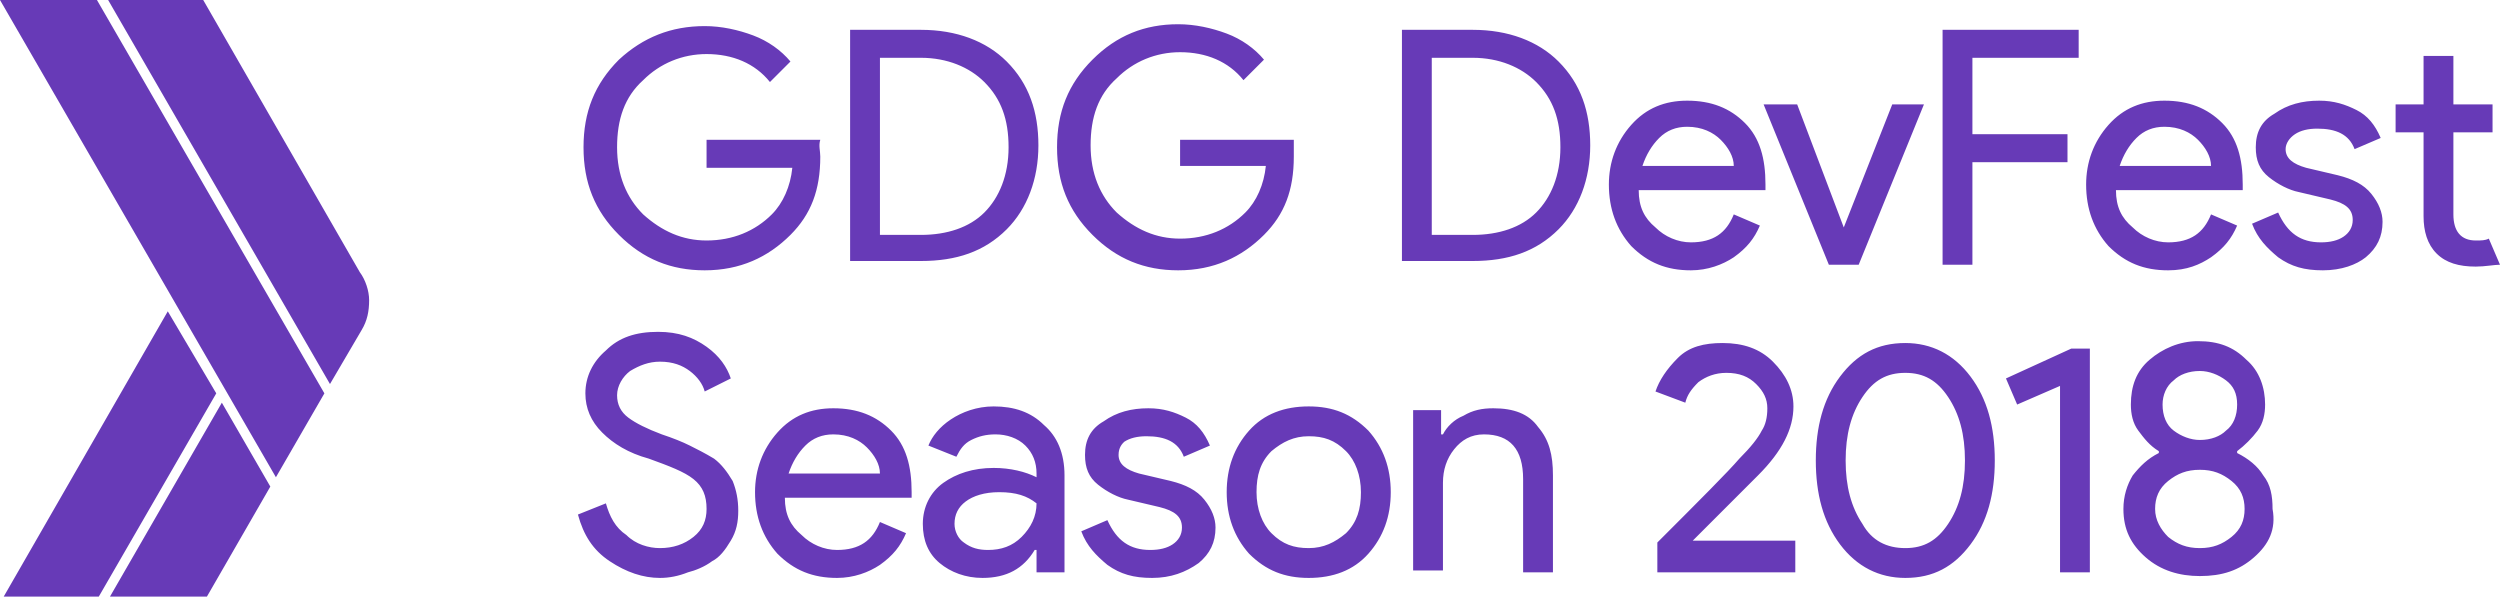
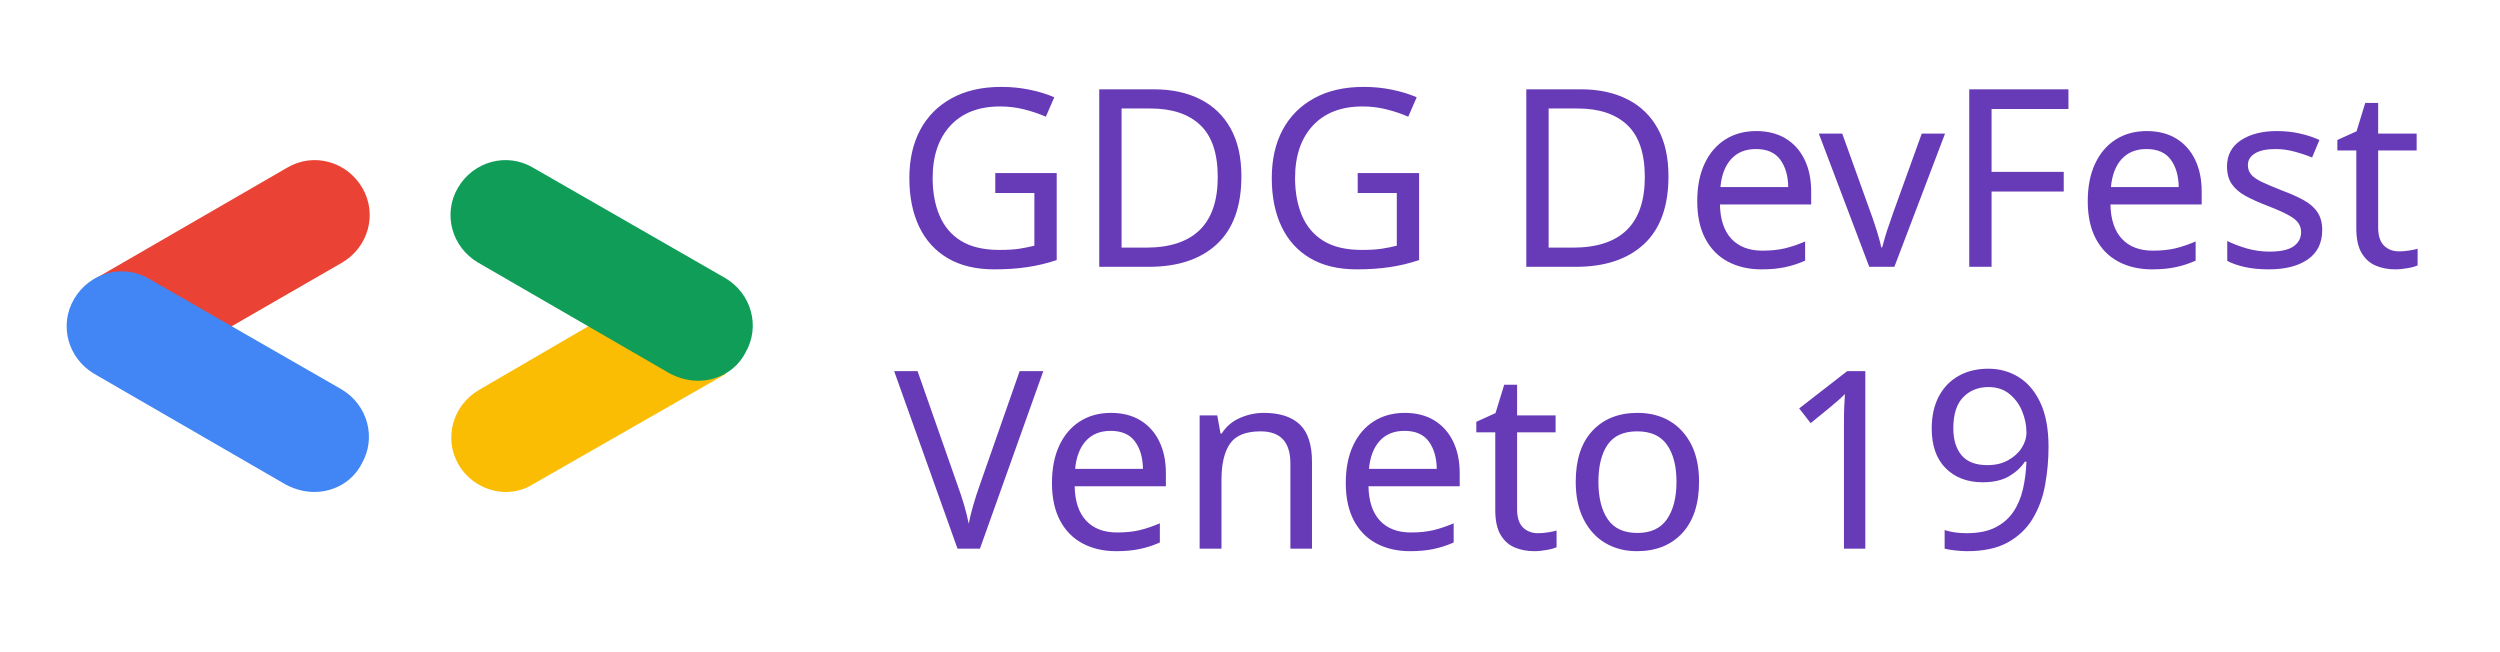
- <svg xmlns="http://www.w3.org/2000/svg" id="Layer_4" width="134.1" height="32">
-   <style>.st0{fill:#673ab7}</style>
-   <g id="XMLID_261_">
-     <path id="XMLID_259_" d="M5.2 0H0l14.8 25.6 2.6-4.5z" class="st0" />
-     <path id="XMLID_258_" d="M19.3 14.6L10.9 0H5.8l11.9 20.6 1.7-2.9c.3-.5.4-1 .4-1.6 0-.5-.2-1.1-.5-1.5z" class="st0" />
-     <path id="XMLID_257_" d="M9 16.7L.2 32h5.1l6.3-10.9z" class="st0" />
-     <path id="XMLID_256_" d="M11.9 21.6L5.9 32h5.2l3.4-5.9z" class="st0" />
+ <svg xmlns="http://www.w3.org/2000/svg" version="1.1" id="Layer_4" x="0px" y="0px" viewBox="0 0 323.7 84.3" style="enable-background:new 0 0 323.7 84.3;" xml:space="preserve">
+   <style type="text/css">
+ 	.st0{display:none;}
+ 	.st1{display:inline;fill:#673AB7;}
+ 	.st2{fill:#EA4335;}
+ 	.st3{fill:#4285F4;}
+ 	.st4{fill:#FBBC04;}
+ 	.st5{fill:#0F9D58;}
+ 	.st6{fill:#673AB7;}
+ 	.st7{font-family:'GoogleSansDisplay-Medium';}
+ 	.st8{font-size:32.186px;}
+ </style>
+   <g id="XMLID_261_" class="st0">
+     <path id="XMLID_259_" class="st1" d="M5.2,0H0l14.8,25.6l2.6-4.5L5.2,0z" />
+     <path id="XMLID_258_" class="st1" d="M19.3,14.6L10.9,0H5.8l11.9,20.6l1.7-2.9c0.3-0.5,0.4-1,0.4-1.6C19.8,15.6,19.6,15,19.3,14.6z   " />
+     <path id="XMLID_257_" class="st1" d="M9,16.7L0.2,32h5.1l6.3-10.9L9,16.7z" />
+     <path id="XMLID_256_" class="st1" d="M11.9,21.6L5.9,32h5.2l3.4-5.9L11.9,21.6z" />
  </g>
-   <g id="XMLID_1_">
-     <path d="M44 8.4c0 1.8-.5 3.1-1.6 4.2-1.2 1.2-2.7 1.9-4.6 1.9-1.8 0-3.3-.6-4.6-1.9-1.3-1.3-1.9-2.8-1.9-4.7s.6-3.4 1.9-4.7C34.5 2 36 1.4 37.8 1.4c.9 0 1.8.2 2.6.5s1.5.8 2 1.4l-1.1 1.1c-.8-1-2-1.5-3.4-1.5-1.3 0-2.5.5-3.4 1.4-1 .9-1.4 2.1-1.4 3.6s.5 2.7 1.4 3.6c1 .9 2.1 1.4 3.4 1.4 1.4 0 2.6-.5 3.5-1.4.6-.6 1-1.5 1.1-2.5h-4.6V7.5H44c-.1.3 0 .6 0 .9zM45.6 14.2V1.6h3.8c1.9 0 3.5.6 4.6 1.7 1.2 1.2 1.7 2.7 1.7 4.5s-.6 3.4-1.7 4.5c-1.2 1.2-2.7 1.7-4.6 1.7h-3.8zm1.6-1.6h2.2c1.4 0 2.6-.4 3.4-1.2.8-.8 1.3-2 1.3-3.5s-.4-2.6-1.3-3.5c-.8-.8-2-1.3-3.4-1.3h-2.2v9.5zM69.4 8.4c0 1.8-.5 3.1-1.6 4.2-1.2 1.2-2.7 1.9-4.6 1.9-1.8 0-3.3-.6-4.6-1.9-1.3-1.3-1.9-2.8-1.9-4.7s.6-3.4 1.9-4.7c1.3-1.3 2.8-1.9 4.6-1.9.9 0 1.8.2 2.6.5s1.5.8 2 1.4l-1.1 1.1c-.8-1-2-1.5-3.4-1.5-1.3 0-2.5.5-3.4 1.4-1 .9-1.4 2.1-1.4 3.6s.5 2.7 1.4 3.6c1 .9 2.1 1.4 3.4 1.4 1.4 0 2.6-.5 3.5-1.4.6-.6 1-1.5 1.1-2.5h-4.6V7.5h6.1v.9zM75.2 14.2V1.6H79c1.9 0 3.5.6 4.6 1.7 1.2 1.2 1.7 2.7 1.7 4.5s-.6 3.4-1.7 4.5C82.4 13.5 80.9 14 79 14h-3.8zm1.6-1.6H79c1.4 0 2.6-.4 3.4-1.2.8-.8 1.3-2 1.3-3.5s-.4-2.6-1.3-3.5c-.8-.8-2-1.3-3.4-1.3h-2.2v9.5zM90.7 14.5c-1.3 0-2.3-.4-3.2-1.3-.8-.9-1.2-2-1.2-3.3 0-1.2.4-2.3 1.2-3.2.8-.9 1.8-1.3 3-1.3 1.3 0 2.3.4 3.1 1.2.8.8 1.1 1.9 1.1 3.3v.3h-6.8c0 .9.3 1.5.9 2 .5.5 1.2.8 1.9.8 1.2 0 1.9-.5 2.3-1.5l1.4.6c-.3.7-.7 1.2-1.4 1.7-.6.4-1.4.7-2.3.7zM93 8.9c0-.5-.3-1-.7-1.4-.4-.4-1-.7-1.8-.7-.6 0-1.1.2-1.5.6-.4.4-.7.9-.9 1.5H93zM98.1 14.2l-3.5-8.6h1.8l2.5 6.6 2.6-6.6h1.7l-3.5 8.6h-1.6zM105.8 14.2h-1.6V1.6h7.3v1.5h-5.7v4.1h5.1v1.5h-5.1v5.5zM116.3 14.5c-1.3 0-2.3-.4-3.2-1.3-.8-.9-1.2-2-1.2-3.3 0-1.2.4-2.3 1.2-3.2.8-.9 1.8-1.3 3-1.3 1.3 0 2.3.4 3.1 1.2.8.8 1.1 1.9 1.1 3.3v.3h-6.8c0 .9.3 1.5.9 2 .5.5 1.2.8 1.9.8 1.2 0 1.9-.5 2.3-1.5l1.4.6c-.3.7-.7 1.2-1.4 1.7-.6.4-1.3.7-2.3.7zm2.3-5.6c0-.5-.3-1-.7-1.4-.4-.4-1-.7-1.8-.7-.6 0-1.1.2-1.5.6-.4.4-.7.9-.9 1.5h4.9zM124.6 14.5c-1 0-1.7-.2-2.4-.7-.6-.5-1.1-1-1.4-1.8l1.4-.6c.5 1.1 1.2 1.6 2.3 1.6.5 0 .9-.1 1.2-.3.3-.2.5-.5.5-.9 0-.6-.4-.9-1.2-1.1l-1.7-.4c-.5-.1-1.1-.4-1.6-.8s-.7-.9-.7-1.6c0-.8.3-1.4 1-1.8.7-.5 1.5-.7 2.4-.7.8 0 1.4.2 2 .5.6.3 1 .8 1.3 1.5l-1.4.6c-.3-.8-1-1.1-2-1.1-.5 0-.9.1-1.2.3-.3.2-.5.5-.5.8 0 .5.4.8 1.1 1l1.7.4c.8.2 1.4.5 1.8 1 .4.5.6 1 .6 1.5 0 .8-.3 1.4-.9 1.9-.5.4-1.3.7-2.3.7zM132.8 14.3c-.9 0-1.6-.2-2.1-.7-.5-.5-.7-1.2-.7-2V7.1h-1.5V5.6h1.5V3h1.6v2.6h2.1v1.5h-2.1v4.4c0 .9.4 1.4 1.2 1.4.3 0 .5 0 .7-.1l.6 1.4c-.3 0-.8.1-1.3.1zM35.4 31c-.9 0-1.8-.3-2.7-.9-.9-.6-1.4-1.4-1.7-2.5l1.5-.6c.2.7.5 1.3 1.1 1.7.5.5 1.2.7 1.8.7.7 0 1.3-.2 1.8-.6.5-.4.7-.9.7-1.5 0-.7-.2-1.2-.7-1.6-.5-.4-1.3-.7-2.4-1.1-1.1-.3-1.9-.8-2.5-1.4-.6-.6-.9-1.3-.9-2.1 0-.9.4-1.7 1.1-2.3.7-.7 1.6-1 2.8-1 1.1 0 1.9.3 2.6.8.7.5 1.1 1.1 1.3 1.7l-1.4.7c-.1-.4-.4-.8-.8-1.1-.4-.3-.9-.5-1.6-.5-.6 0-1.1.2-1.6.5-.4.3-.7.8-.7 1.3s.2.9.6 1.2c.4.3 1 .6 1.8.9.6.2 1.1.4 1.5.6.4.2.8.4 1.3.7.4.3.7.7 1 1.2.2.5.3 1 .3 1.6 0 .6-.1 1.1-.4 1.6-.3.5-.6.9-1 1.1-.4.3-.9.5-1.3.6-.5.2-1 .3-1.5.3zM44.9 31c-1.3 0-2.3-.4-3.2-1.3-.8-.9-1.2-2-1.2-3.3 0-1.2.4-2.3 1.2-3.2.8-.9 1.8-1.3 3-1.3 1.3 0 2.3.4 3.1 1.2.8.8 1.1 1.9 1.1 3.3v.3h-6.8c0 .9.3 1.5.9 2 .5.5 1.2.8 1.9.8 1.2 0 1.9-.5 2.3-1.5l1.4.6c-.3.7-.7 1.2-1.4 1.7-.6.4-1.4.7-2.3.7zm2.3-5.6c0-.5-.3-1-.7-1.4-.4-.4-1-.7-1.8-.7-.6 0-1.1.2-1.5.6-.4.4-.7.9-.9 1.5h4.9zM52.7 31c-.9 0-1.7-.3-2.3-.8-.6-.5-.9-1.2-.9-2.1 0-.9.4-1.7 1.1-2.2.7-.5 1.6-.8 2.7-.8.9 0 1.7.2 2.3.5v-.2c0-.6-.2-1.1-.6-1.5-.4-.4-1-.6-1.6-.6-.5 0-.9.1-1.3.3-.4.2-.6.5-.8.9l-1.5-.6c.2-.5.6-1 1.2-1.4.6-.4 1.4-.7 2.3-.7 1.1 0 2 .3 2.7 1 .7.6 1.1 1.5 1.1 2.7v5.2h-1.5v-1.2h-.1c-.6 1-1.5 1.5-2.8 1.5zm.3-1.5c.7 0 1.3-.2 1.8-.7.5-.5.8-1.1.8-1.8-.5-.4-1.1-.6-2-.6-.8 0-1.4.2-1.8.5-.4.3-.6.7-.6 1.2 0 .4.2.8.5 1 .4.3.8.4 1.3.4zM61.8 31c-1 0-1.7-.2-2.4-.7-.6-.5-1.1-1-1.4-1.8l1.4-.6c.5 1.1 1.2 1.6 2.3 1.6.5 0 .9-.1 1.2-.3.3-.2.5-.5.5-.9 0-.6-.4-.9-1.2-1.1l-1.7-.4c-.5-.1-1.1-.4-1.6-.8s-.7-.9-.7-1.6c0-.8.3-1.4 1-1.8.7-.5 1.5-.7 2.4-.7.8 0 1.4.2 2 .5.6.3 1 .8 1.3 1.5l-1.4.6c-.3-.8-1-1.1-2-1.1-.5 0-.9.1-1.2.3-.1.1-.3.3-.3.7 0 .5.4.8 1.1 1l1.7.4c.8.2 1.4.5 1.8 1 .4.5.6 1 .6 1.5 0 .8-.3 1.4-.9 1.9-.7.5-1.5.8-2.5.8zM67 23.1c.8-.9 1.9-1.3 3.2-1.3 1.3 0 2.3.4 3.2 1.3.8.9 1.2 2 1.2 3.3 0 1.3-.4 2.4-1.2 3.3-.8.9-1.9 1.3-3.2 1.3-1.3 0-2.3-.4-3.2-1.3-.8-.9-1.2-2-1.2-3.3 0-1.3.4-2.4 1.2-3.3zm1.2 5.5c.6.6 1.2.8 2 .8s1.4-.3 2-.8c.6-.6.8-1.3.8-2.2 0-.9-.3-1.7-.8-2.2-.6-.6-1.2-.8-2-.8s-1.4.3-2 .8c-.6.6-.8 1.3-.8 2.2 0 .9.3 1.7.8 2.2zM77.3 22.1v1.2h.1c.2-.4.6-.8 1.1-1 .5-.3 1-.4 1.6-.4 1.1 0 1.9.3 2.4 1 .6.7.8 1.5.8 2.6v5.2h-1.6v-5c0-1.6-.7-2.4-2.1-2.4-.7 0-1.2.3-1.6.8-.4.5-.6 1.1-.6 1.8v4.7h-1.6V22h1.5zM96.5 30.7h-7.6v-1.6c2.3-2.3 3.8-3.8 4.4-4.5.6-.6 1-1.1 1.2-1.5.2-.3.3-.7.3-1.2s-.2-.9-.6-1.3c-.4-.4-.9-.6-1.6-.6-.6 0-1.1.2-1.5.5-.4.4-.6.7-.7 1.1l-1.6-.6c.2-.6.6-1.2 1.2-1.8.6-.6 1.4-.8 2.4-.8 1.1 0 2 .3 2.7 1 .7.7 1.1 1.5 1.1 2.4 0 1.2-.6 2.4-1.9 3.7L90.8 29h5.5v1.7zM105.7 29.2c-.9 1.2-2 1.8-3.5 1.8-1.4 0-2.6-.6-3.5-1.8-.9-1.2-1.3-2.7-1.3-4.5 0-1.8.4-3.3 1.3-4.5.9-1.2 2-1.8 3.5-1.8 1.4 0 2.6.6 3.5 1.8.9 1.2 1.3 2.7 1.3 4.5 0 1.8-.4 3.3-1.3 4.5zm-3.5.2c1 0 1.7-.4 2.3-1.3.6-.9.9-2 .9-3.4s-.3-2.5-.9-3.4c-.6-.9-1.3-1.3-2.3-1.3-1 0-1.7.4-2.3 1.3-.6.9-.9 2-.9 3.4s.3 2.5.9 3.4c.5.9 1.3 1.3 2.3 1.3zM112.1 30.7h-1.6v-10l-2.3 1-.6-1.4 3.5-1.6h1v12zM120.9 29.9c-.8.7-1.7 1-2.9 1-1.1 0-2.1-.3-2.9-1-.8-.7-1.2-1.5-1.2-2.6 0-.7.2-1.3.5-1.8.4-.5.8-.9 1.4-1.2v-.1c-.5-.3-.8-.7-1.1-1.1-.3-.4-.4-.9-.4-1.4 0-1 .3-1.8 1-2.4.7-.6 1.6-1 2.6-1 1.1 0 1.9.3 2.6 1 .7.6 1 1.5 1 2.4 0 .5-.1 1-.4 1.4-.3.4-.7.8-1.1 1.1v.1c.6.3 1.1.7 1.4 1.2.4.5.5 1.1.5 1.8.2 1.1-.2 1.9-1 2.6zm-4.6-1.1c.5.4 1 .6 1.7.6s1.2-.2 1.7-.6c.5-.4.7-.9.7-1.5s-.2-1.1-.7-1.5c-.5-.4-1-.6-1.7-.6s-1.2.2-1.7.6c-.5.4-.7.9-.7 1.5s.3 1.1.7 1.5zm.3-5.7c.4.3.9.5 1.4.5.6 0 1.1-.2 1.4-.5.4-.3.6-.8.6-1.4 0-.6-.2-1-.6-1.3-.4-.3-.9-.5-1.4-.5-.6 0-1.1.2-1.4.5-.4.3-.6.8-.6 1.3 0 .6.2 1.1.6 1.4z" class="st0" />
+   <g id="XMLID_1_" class="st0">
+     <path class="st1" d="M78.1,8.1c0,1.8-0.5,3.1-1.6,4.2c-1.2,1.2-2.7,1.9-4.6,1.9c-1.8,0-3.3-0.6-4.6-1.9s-1.9-2.8-1.9-4.7   s0.6-3.4,1.9-4.7c1.3-1.2,2.8-1.8,4.6-1.8c0.9,0,1.8,0.2,2.6,0.5c0.8,0.3,1.5,0.8,2,1.4l-1.1,1.1c-0.8-1-2-1.5-3.4-1.5   c-1.3,0-2.5,0.5-3.4,1.4c-1,0.9-1.4,2.1-1.4,3.6s0.5,2.7,1.4,3.6c1,0.9,2.1,1.4,3.4,1.4c1.4,0,2.6-0.5,3.5-1.4   c0.6-0.6,1-1.5,1.1-2.5H72V7.2h6.1C78,7.5,78.1,7.8,78.1,8.1z M79.7,13.9V1.3h3.8c1.9,0,3.5,0.6,4.6,1.7c1.2,1.2,1.7,2.7,1.7,4.5   s-0.6,3.4-1.7,4.5c-1.2,1.2-2.7,1.7-4.6,1.7h-3.8V13.9z M81.3,12.3h2.2c1.4,0,2.6-0.4,3.4-1.2c0.8-0.8,1.3-2,1.3-3.5   S87.8,5,86.9,4.1c-0.8-0.8-2-1.3-3.4-1.3h-2.2V12.3z M103.5,8.1c0,1.8-0.5,3.1-1.6,4.2c-1.2,1.2-2.7,1.9-4.6,1.9   c-1.8,0-3.3-0.6-4.6-1.9s-1.9-2.8-1.9-4.7s0.6-3.4,1.9-4.7S95.5,1,97.3,1c0.9,0,1.8,0.2,2.6,0.5s1.5,0.8,2,1.4L100.8,4   c-0.8-1-2-1.5-3.4-1.5c-1.3,0-2.5,0.5-3.4,1.4c-1,0.9-1.4,2.1-1.4,3.6s0.5,2.7,1.4,3.6c1,0.9,2.1,1.4,3.4,1.4   c1.4,0,2.6-0.5,3.5-1.4c0.6-0.6,1-1.5,1.1-2.5h-4.6V7.2h6.1V8.1z M109.3,13.9V1.3h3.8c1.9,0,3.5,0.6,4.6,1.7   c1.2,1.2,1.7,2.7,1.7,4.5s-0.6,3.4-1.7,4.5c-1.2,1.2-2.7,1.7-4.6,1.7h-3.8V13.9z M110.9,12.3h2.2c1.4,0,2.6-0.4,3.4-1.2   s1.3-2,1.3-3.5s-0.4-2.6-1.3-3.5c-0.8-0.8-2-1.3-3.4-1.3h-2.2C110.9,2.8,110.9,12.3,110.9,12.3z M124.8,14.2   c-1.3,0-2.3-0.4-3.2-1.3c-0.8-0.9-1.2-2-1.2-3.3c0-1.2,0.4-2.3,1.2-3.2c0.8-0.9,1.8-1.3,3-1.3c1.3,0,2.3,0.4,3.1,1.2   c0.8,0.8,1.1,1.9,1.1,3.3v0.3H122c0,0.9,0.3,1.5,0.9,2c0.5,0.5,1.2,0.8,1.9,0.8c1.2,0,1.9-0.5,2.3-1.5l1.4,0.6   c-0.3,0.7-0.7,1.2-1.4,1.7C126.5,13.9,125.7,14.2,124.8,14.2z M127.1,8.6c0-0.5-0.3-1-0.7-1.4c-0.4-0.4-1-0.7-1.8-0.7   c-0.6,0-1.1,0.2-1.5,0.6s-0.7,0.9-0.9,1.5H127.1z M132.2,13.9l-3.5-8.6h1.8l2.5,6.6l2.6-6.6h1.7l-3.5,8.6   C133.8,13.9,132.2,13.9,132.2,13.9z M139.9,13.9h-1.6V1.3h7.3v1.5h-5.7v4.1h5.1v1.5h-5.1C139.9,8.4,139.9,13.9,139.9,13.9z    M150.4,14.2c-1.3,0-2.3-0.4-3.2-1.3c-0.8-0.9-1.2-2-1.2-3.3c0-1.2,0.4-2.3,1.2-3.2s1.8-1.3,3-1.3c1.3,0,2.3,0.4,3.1,1.2   c0.8,0.8,1.1,1.9,1.1,3.3v0.3h-6.8c0,0.9,0.3,1.5,0.9,2c0.5,0.5,1.2,0.8,1.9,0.8c1.2,0,1.9-0.5,2.3-1.5l1.4,0.6   c-0.3,0.7-0.7,1.2-1.4,1.7C152.1,13.9,151.4,14.2,150.4,14.2z M152.7,8.6c0-0.5-0.3-1-0.7-1.4s-1-0.7-1.8-0.7   c-0.6,0-1.1,0.2-1.5,0.6S148,8,147.8,8.6H152.7z M158.7,14.2c-1,0-1.7-0.2-2.4-0.7c-0.6-0.5-1.1-1-1.4-1.8l1.4-0.6   c0.5,1.1,1.2,1.6,2.3,1.6c0.5,0,0.9-0.1,1.2-0.3c0.3-0.2,0.5-0.5,0.5-0.9c0-0.6-0.4-0.9-1.2-1.1l-1.7-0.4c-0.5-0.1-1.1-0.4-1.6-0.8   s-0.7-0.9-0.7-1.6c0-0.8,0.3-1.4,1-1.8c0.7-0.5,1.5-0.7,2.4-0.7c0.8,0,1.4,0.2,2,0.5s1,0.8,1.3,1.5l-1.4,0.6c-0.3-0.8-1-1.1-2-1.1   c-0.5,0-0.9,0.1-1.2,0.3c-0.3,0.2-0.5,0.5-0.5,0.8c0,0.5,0.4,0.8,1.1,1l1.7,0.4c0.8,0.2,1.4,0.5,1.8,1s0.6,1,0.6,1.5   c0,0.8-0.3,1.4-0.9,1.9C160.5,13.9,159.7,14.2,158.7,14.2z M166.9,14c-0.9,0-1.6-0.2-2.1-0.7s-0.7-1.2-0.7-2V6.8h-1.5V5.3h1.5V2.7   h1.6v2.6h2.1v1.5h-2.1v4.4c0,0.9,0.4,1.4,1.2,1.4c0.3,0,0.5,0,0.7-0.1l0.6,1.4C167.9,13.9,167.4,14,166.9,14z M69.5,30.7   c-0.9,0-1.8-0.3-2.7-0.9c-0.9-0.6-1.4-1.4-1.7-2.5l1.5-0.6c0.2,0.7,0.5,1.3,1.1,1.7c0.5,0.5,1.2,0.7,1.8,0.7c0.7,0,1.3-0.2,1.8-0.6   S72,27.6,72,27c0-0.7-0.2-1.2-0.7-1.6s-1.3-0.7-2.4-1.1c-1.1-0.3-1.9-0.8-2.5-1.4s-0.9-1.3-0.9-2.1c0-0.9,0.4-1.7,1.1-2.3   c0.7-0.7,1.6-1,2.8-1c1.1,0,1.9,0.3,2.6,0.8s1.1,1.1,1.3,1.7l-1.4,0.7c-0.1-0.4-0.4-0.8-0.8-1.1c-0.4-0.3-0.9-0.5-1.6-0.5   c-0.6,0-1.1,0.2-1.6,0.5c-0.4,0.3-0.7,0.8-0.7,1.3s0.2,0.9,0.6,1.2c0.4,0.3,1,0.6,1.8,0.9c0.6,0.2,1.1,0.4,1.5,0.6s0.8,0.4,1.3,0.7   c0.4,0.3,0.7,0.7,1,1.2c0.2,0.5,0.3,1,0.3,1.6s-0.1,1.1-0.4,1.6c-0.3,0.5-0.6,0.9-1,1.1c-0.4,0.3-0.9,0.5-1.3,0.6   C70.5,30.6,70,30.7,69.5,30.7L69.5,30.7z M79,30.7c-1.3,0-2.3-0.4-3.2-1.3c-0.8-0.9-1.2-2-1.2-3.3c0-1.2,0.4-2.3,1.2-3.2   c0.8-0.9,1.8-1.3,3-1.3c1.3,0,2.3,0.4,3.1,1.2c0.8,0.8,1.1,1.9,1.1,3.3v0.3h-6.8c0,0.9,0.3,1.5,0.9,2c0.5,0.5,1.2,0.8,1.9,0.8   c1.2,0,1.9-0.5,2.3-1.5l1.4,0.6C82.4,29,82,29.5,81.3,30C80.7,30.4,79.9,30.7,79,30.7z M81.3,25.1c0-0.5-0.3-1-0.7-1.4   s-1-0.7-1.8-0.7c-0.6,0-1.1,0.2-1.5,0.6c-0.4,0.4-0.7,0.9-0.9,1.5H81.3z M86.8,30.7c-0.9,0-1.7-0.3-2.3-0.8s-0.9-1.2-0.9-2.1   s0.4-1.7,1.1-2.2c0.7-0.5,1.6-0.8,2.7-0.8c0.9,0,1.7,0.2,2.3,0.5v-0.2c0-0.6-0.2-1.1-0.6-1.5c-0.4-0.4-1-0.6-1.6-0.6   c-0.5,0-0.9,0.1-1.3,0.3c-0.4,0.2-0.6,0.5-0.8,0.9l-1.5-0.6c0.2-0.5,0.6-1,1.2-1.4c0.6-0.4,1.4-0.7,2.3-0.7c1.1,0,2,0.3,2.7,1   c0.7,0.6,1.1,1.5,1.1,2.7v5.2h-1.5v-1.2h-0.1C89,30.2,88.1,30.7,86.8,30.7z M87.1,29.2c0.7,0,1.3-0.2,1.8-0.7s0.8-1.1,0.8-1.8   c-0.5-0.4-1.1-0.6-2-0.6c-0.8,0-1.4,0.2-1.8,0.5c-0.4,0.3-0.6,0.7-0.6,1.2c0,0.4,0.2,0.8,0.5,1C86.2,29.1,86.6,29.2,87.1,29.2z    M95.9,30.7c-1,0-1.7-0.2-2.4-0.7c-0.6-0.5-1.1-1-1.4-1.8l1.4-0.6c0.5,1.1,1.2,1.6,2.3,1.6c0.5,0,0.9-0.1,1.2-0.3   c0.3-0.2,0.5-0.5,0.5-0.9c0-0.6-0.4-0.9-1.2-1.1l-1.7-0.4c-0.5-0.1-1.1-0.4-1.6-0.8s-0.7-0.9-0.7-1.6c0-0.8,0.3-1.4,1-1.8   c0.7-0.5,1.5-0.7,2.4-0.7c0.8,0,1.4,0.2,2,0.5s1,0.8,1.3,1.5l-1.4,0.6c-0.3-0.8-1-1.1-2-1.1c-0.5,0-0.9,0.1-1.2,0.3   c-0.1,0.1-0.3,0.3-0.3,0.7c0,0.5,0.4,0.8,1.1,1l1.7,0.4c0.8,0.2,1.4,0.5,1.8,1s0.6,1,0.6,1.5c0,0.8-0.3,1.4-0.9,1.9   C97.7,30.4,96.9,30.7,95.9,30.7z M101.1,22.8c0.8-0.9,1.9-1.3,3.2-1.3c1.3,0,2.3,0.4,3.2,1.3c0.8,0.9,1.2,2,1.2,3.3   s-0.4,2.4-1.2,3.3c-0.8,0.9-1.9,1.3-3.2,1.3c-1.3,0-2.3-0.4-3.2-1.3c-0.8-0.9-1.2-2-1.2-3.3S100.3,23.7,101.1,22.8z M102.3,28.3   c0.6,0.6,1.2,0.8,2,0.8s1.4-0.3,2-0.8c0.6-0.6,0.8-1.3,0.8-2.2c0-0.9-0.3-1.7-0.8-2.2c-0.6-0.6-1.2-0.8-2-0.8s-1.4,0.3-2,0.8   c-0.6,0.6-0.8,1.3-0.8,2.2C101.5,27,101.8,27.8,102.3,28.3z M111.4,21.8V23h0.1c0.2-0.4,0.6-0.8,1.1-1c0.5-0.3,1-0.4,1.6-0.4   c1.1,0,1.9,0.3,2.4,1c0.6,0.7,0.8,1.5,0.8,2.6v5.2h-1.6v-5c0-1.6-0.7-2.4-2.1-2.4c-0.7,0-1.2,0.3-1.6,0.8s-0.6,1.1-0.6,1.8v4.7   h-1.6v-8.6h1.5L111.4,21.8z M130.6,30.4H123v-1.6c2.3-2.3,3.8-3.8,4.4-4.5c0.6-0.6,1-1.1,1.2-1.5c0.2-0.3,0.3-0.7,0.3-1.2   s-0.2-0.9-0.6-1.3c-0.4-0.4-0.9-0.6-1.6-0.6c-0.6,0-1.1,0.2-1.5,0.5c-0.4,0.4-0.6,0.7-0.7,1.1l-1.6-0.6c0.2-0.6,0.6-1.2,1.2-1.8   c0.6-0.6,1.4-0.8,2.4-0.8c1.1,0,2,0.3,2.7,1s1.1,1.5,1.1,2.4c0,1.2-0.6,2.4-1.9,3.7l-3.5,3.5h5.5v1.7H130.6z M139.8,28.9   c-0.9,1.2-2,1.8-3.5,1.8c-1.4,0-2.6-0.6-3.5-1.8c-0.9-1.2-1.3-2.7-1.3-4.5s0.4-3.3,1.3-4.5s2-1.8,3.5-1.8c1.4,0,2.6,0.6,3.5,1.8   c0.9,1.2,1.3,2.7,1.3,4.5S140.7,27.7,139.8,28.9z M136.3,29.1c1,0,1.7-0.4,2.3-1.3c0.6-0.9,0.9-2,0.9-3.4s-0.3-2.5-0.9-3.4   s-1.3-1.3-2.3-1.3s-1.7,0.4-2.3,1.3c-0.6,0.9-0.9,2-0.9,3.4s0.3,2.5,0.9,3.4C134.5,28.7,135.3,29.1,136.3,29.1z M146.2,30.4h-1.6   v-10l-2.3,1l-0.6-1.4l3.5-1.6h1V30.4z M155,29.6c-0.8,0.7-1.7,1-2.9,1c-1.1,0-2.1-0.3-2.9-1c-0.8-0.7-1.2-1.5-1.2-2.6   c0-0.7,0.2-1.3,0.5-1.8c0.4-0.5,0.8-0.9,1.4-1.2v-0.1c-0.5-0.3-0.8-0.7-1.1-1.1c-0.3-0.4-0.4-0.9-0.4-1.4c0-1,0.3-1.8,1-2.4   s1.6-1,2.6-1c1.1,0,1.9,0.3,2.6,1c0.7,0.6,1,1.5,1,2.4c0,0.5-0.1,1-0.4,1.4c-0.3,0.4-0.7,0.8-1.1,1.1V24c0.6,0.3,1.1,0.7,1.4,1.2   c0.4,0.5,0.5,1.1,0.5,1.8C156.2,28.1,155.8,28.9,155,29.6z M150.4,28.5c0.5,0.4,1,0.6,1.7,0.6s1.2-0.2,1.7-0.6s0.7-0.9,0.7-1.5   s-0.2-1.1-0.7-1.5s-1-0.6-1.7-0.6s-1.2,0.2-1.7,0.6s-0.7,0.9-0.7,1.5S150,28.1,150.4,28.5z M150.7,22.8c0.4,0.3,0.9,0.5,1.4,0.5   c0.6,0,1.1-0.2,1.4-0.5c0.4-0.3,0.6-0.8,0.6-1.4s-0.2-1-0.6-1.3s-0.9-0.5-1.4-0.5c-0.6,0-1.1,0.2-1.4,0.5c-0.4,0.3-0.6,0.8-0.6,1.3   C150.1,22,150.3,22.5,150.7,22.8z" />
  </g>
+   <g>
+     <g>
+       <path class="st2" d="M29.9,42.3L44.3,34c3.4-2,4.6-6.3,2.6-9.7c-2-3.4-6.3-4.6-9.7-2.6L12.3,36.1L29.9,42.3z" />
+     </g>
+     <g>
+       <path class="st3" d="M40.7,63.7c2.5,0,4.9-1.3,6.1-3.6c2-3.4,0.8-7.7-2.6-9.7L19.3,36.1c-3.4-2-7.7-0.8-9.7,2.6s-0.8,7.7,2.6,9.7    l24.9,14.4C38.3,63.4,39.5,63.7,40.7,63.7z" />
+     </g>
+     <g>
+       <path class="st4" d="M65.5,63.7c1.2,0,2.4-0.3,3.5-1L94,48.4L76.6,42L62,50.5c-3.4,2-4.6,6.3-2.6,9.7    C60.7,62.4,63.1,63.7,65.5,63.7z" />
+     </g>
+     <g>
+       <path class="st5" d="M90.4,49.3c2.5,0,4.9-1.3,6.1-3.6c2-3.4,0.8-7.7-2.6-9.7L69,21.7c-3.4-2-7.7-0.8-9.7,2.6    c-2,3.4-0.8,7.7,2.6,9.7l24.9,14.4C88,49,89.2,49.3,90.4,49.3z" />
+     </g>
+   </g>
+   <text transform="matrix(1 0 0 1 115.7747 34.548)" class="st6 st7 st8">GDG DevFest</text>
+   <text transform="matrix(1 0 0 1 115.7747 71.0382)" class="st6 st7 st8">Veneto 19</text>
</svg>
